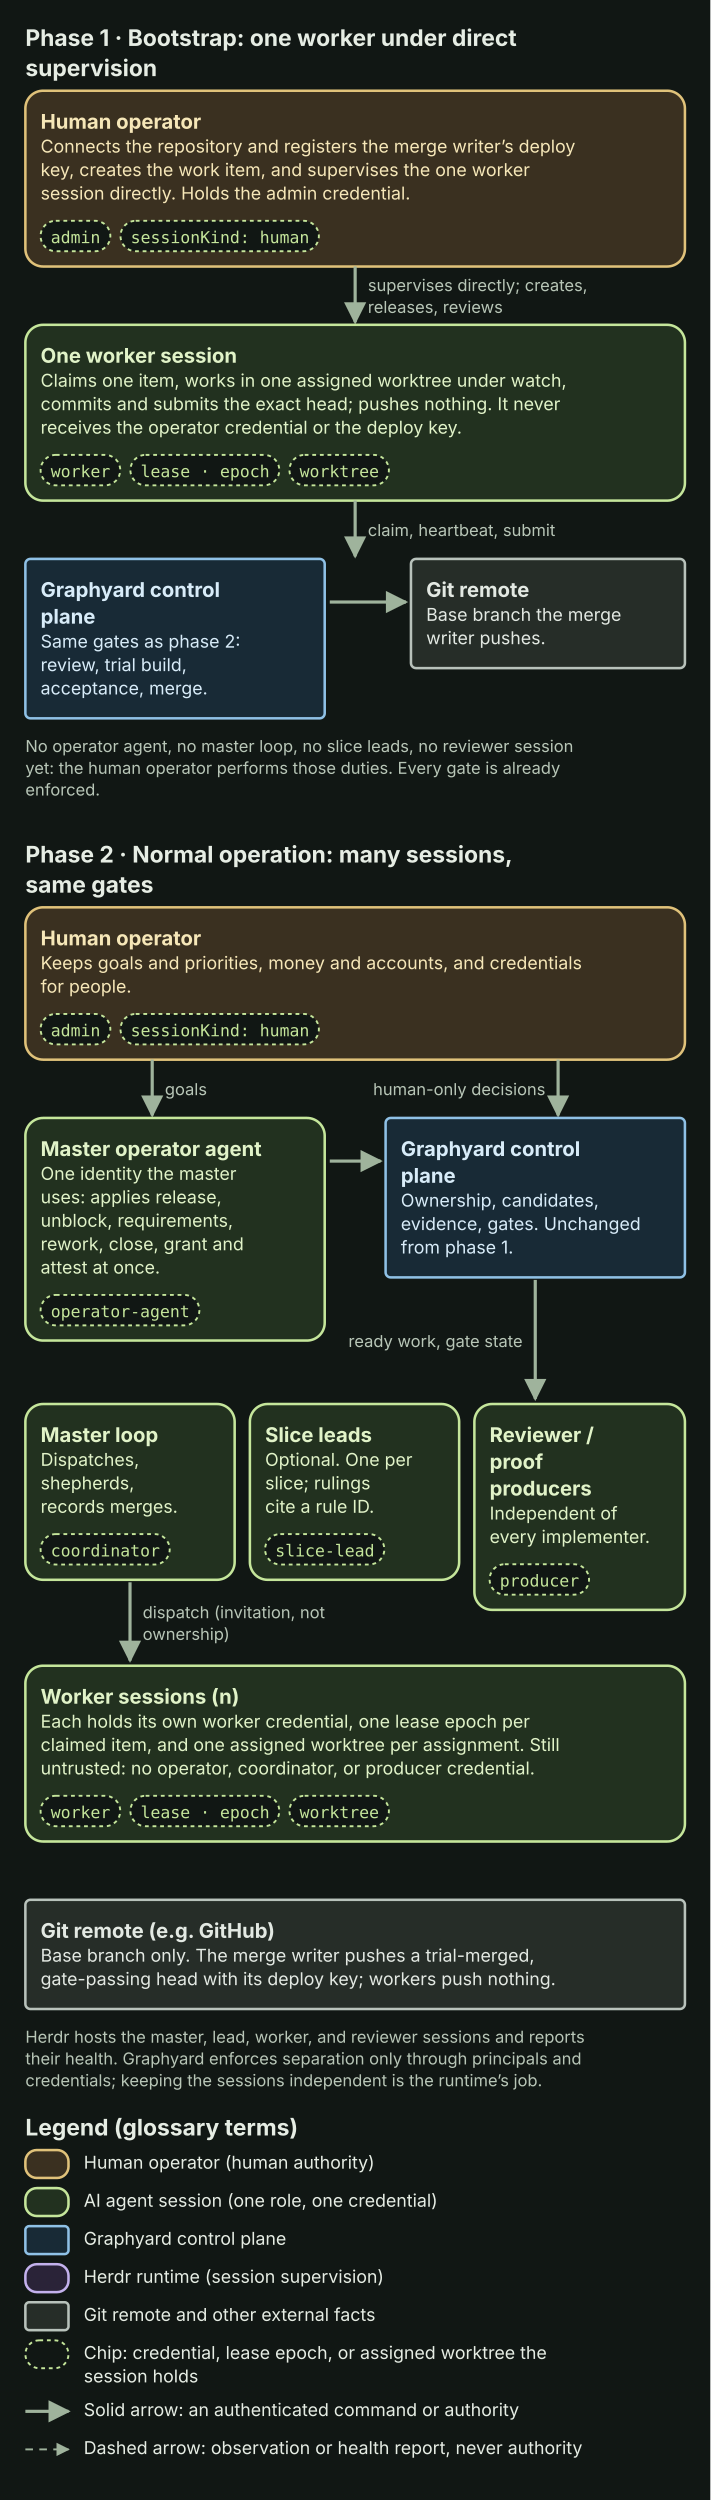
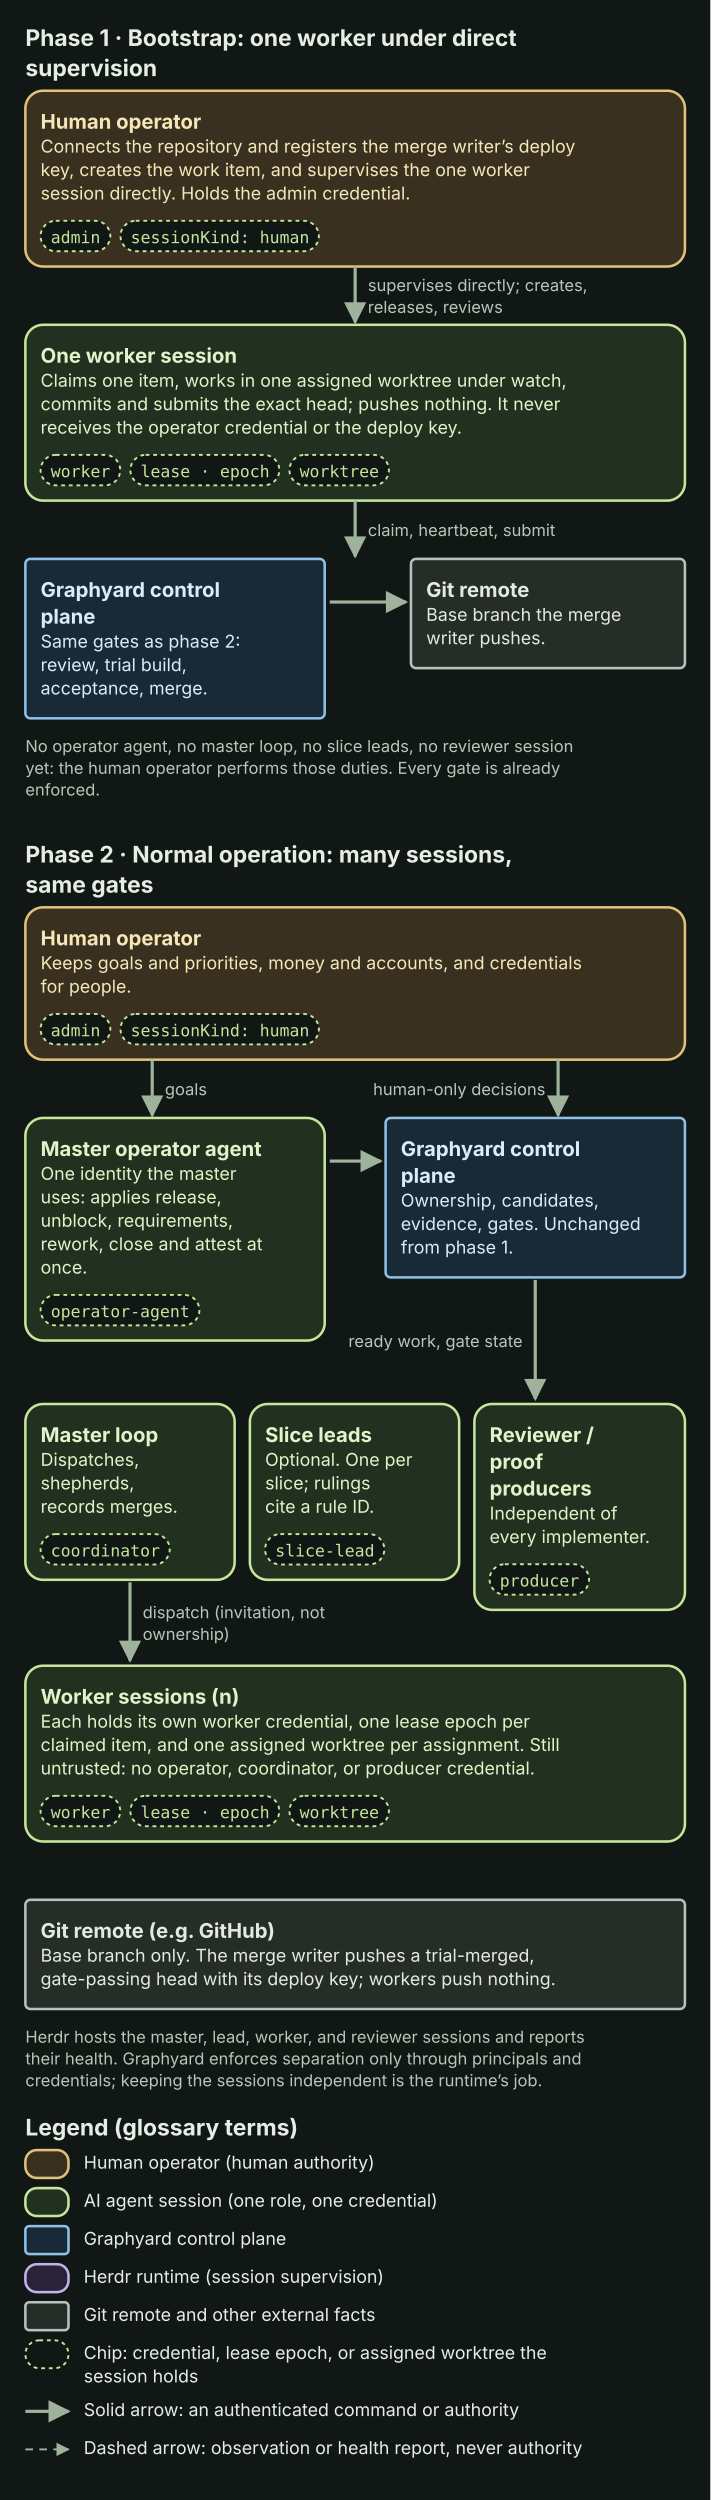
<svg xmlns="http://www.w3.org/2000/svg" viewBox="0 0 560 1971" width="560" height="1971" role="img" aria-labelledby="title desc" font-family="Inter, &quot;Segoe UI&quot;, Roboto, &quot;Helvetica Neue&quot;, Arial, &quot;Liberation Sans&quot;, ui-sans-serif, system-ui, -apple-system, sans-serif">
  <defs>
    <marker id="arrow" viewBox="0 0 10 10" refX="9" refY="5" markerWidth="7" markerHeight="7" orient="auto-start-reverse">
      <path d="M0 0 L10 5 L0 10 z" fill="#9fb39c" />
    </marker>
  </defs>
  <rect width="560" height="1971" fill="#111714" />
  <text x="20" y="36.2" font-size="18" font-weight="700" fill="#e6ede4" text-anchor="start">Phase 1 · Bootstrap: one worker under direct</text>
  <text x="20" y="60.0" font-size="18" font-weight="700" fill="#e6ede4" text-anchor="start">supervision</text>
  <rect x="20" y="71.52" width="520" height="138.6" rx="14" fill="#3a3020" stroke="#e0c27a" stroke-width="2" />
  <text x="32" y="101.5" font-size="16" font-weight="650" fill="#f6e7b8" text-anchor="start">Human operator</text>
  <text x="32" y="120.3" font-size="14" font-weight="400" fill="#f6e7b8" text-anchor="start">Connects the repository and registers the merge writer’s deploy</text>
  <text x="32" y="138.8" font-size="14" font-weight="400" fill="#f6e7b8" text-anchor="start">key, creates the work item, and supervises the one worker</text>
  <text x="32" y="157.3" font-size="14" font-weight="400" fill="#f6e7b8" text-anchor="start">session directly. Holds the admin credential.</text>
  <rect x="32" y="174.08" width="55.0" height="24" rx="12" fill="#111714" stroke="#c5e69b" stroke-width="1.5" stroke-dasharray="3 3" />
  <text x="40" y="191.7" font-size="13" font-weight="400" fill="#c5e69b" text-anchor="start" font-family="ui-monospace, SFMono-Regular, Menlo, monospace">admin</text>
  <rect x="95" y="174.08" width="156.4" height="24" rx="12" fill="#111714" stroke="#c5e69b" stroke-width="1.5" stroke-dasharray="3 3" />
  <text x="103" y="191.7" font-size="13" font-weight="400" fill="#c5e69b" text-anchor="start" font-family="ui-monospace, SFMono-Regular, Menlo, monospace">sessionKind: human</text>
  <line x1="280" y1="210.08" x2="280" y2="254.08" stroke="#9fb39c" stroke-width="2.5" marker-end="url(#arrow)" />
  <text x="290" y="229.5" font-size="13" font-weight="400" fill="#b8c6b7" text-anchor="start">supervises directly; creates,</text>
  <text x="290" y="246.7" font-size="13" font-weight="400" fill="#b8c6b7" text-anchor="start">releases, reviews</text>
  <rect x="20" y="256.08" width="520" height="138.6" rx="14" fill="#22311f" stroke="#c5e69b" stroke-width="2" />
  <text x="32" y="286.0" font-size="16" font-weight="650" fill="#e1f3c8" text-anchor="start">One worker session</text>
  <text x="32" y="304.9" font-size="14" font-weight="400" fill="#e1f3c8" text-anchor="start">Claims one item, works in one assigned worktree under watch,</text>
  <text x="32" y="323.4" font-size="14" font-weight="400" fill="#e1f3c8" text-anchor="start">commits and submits the exact head; pushes nothing. It never</text>
  <text x="32" y="341.9" font-size="14" font-weight="400" fill="#e1f3c8" text-anchor="start">receives the operator credential or the deploy key.</text>
  <rect x="32" y="358.64" width="62.8" height="24" rx="12" fill="#111714" stroke="#c5e69b" stroke-width="1.5" stroke-dasharray="3 3" />
  <text x="40" y="376.2" font-size="13" font-weight="400" fill="#c5e69b" text-anchor="start" font-family="ui-monospace, SFMono-Regular, Menlo, monospace">worker</text>
  <rect x="102.8" y="358.64" width="117.4" height="24" rx="12" fill="#111714" stroke="#c5e69b" stroke-width="1.5" stroke-dasharray="3 3" />
  <text x="110.8" y="376.2" font-size="13" font-weight="400" fill="#c5e69b" text-anchor="start" font-family="ui-monospace, SFMono-Regular, Menlo, monospace">lease · epoch</text>
  <rect x="228.2" y="358.64" width="78.4" height="24" rx="12" fill="#111714" stroke="#c5e69b" stroke-width="1.5" stroke-dasharray="3 3" />
  <text x="236.2" y="376.2" font-size="13" font-weight="400" fill="#c5e69b" text-anchor="start" font-family="ui-monospace, SFMono-Regular, Menlo, monospace">worktree</text>
  <line x1="280" y1="394.64" x2="280" y2="438.64" stroke="#9fb39c" stroke-width="2.5" marker-end="url(#arrow)" />
  <text x="290" y="422.6" font-size="13" font-weight="400" fill="#b8c6b7" text-anchor="start">claim, heartbeat, submit</text>
  <rect x="20" y="440.64" width="236" height="125.7" rx="4" fill="#182a36" stroke="#8fc1e6" stroke-width="2" />
  <text x="32" y="470.6" font-size="16" font-weight="650" fill="#d8ecf9" text-anchor="start">Graphyard control</text>
  <text x="32" y="491.7" font-size="16" font-weight="650" fill="#d8ecf9" text-anchor="start">plane</text>
  <text x="32" y="510.6" font-size="14" font-weight="400" fill="#d8ecf9" text-anchor="start">Same gates as phase 2:</text>
  <text x="32" y="529.1" font-size="14" font-weight="400" fill="#d8ecf9" text-anchor="start">review, trial build,</text>
  <text x="32" y="547.5" font-size="14" font-weight="400" fill="#d8ecf9" text-anchor="start">acceptance, merge.</text>
  <rect x="324" y="440.64" width="216" height="86.1" rx="4" fill="#262d28" stroke="#b8c2bb" stroke-width="2" />
  <text x="336" y="470.6" font-size="16" font-weight="650" fill="#e3e9e3" text-anchor="start">Git remote</text>
  <text x="336" y="489.5" font-size="14" font-weight="400" fill="#e3e9e3" text-anchor="start">Base branch the merge</text>
  <text x="336" y="507.9" font-size="14" font-weight="400" fill="#e3e9e3" text-anchor="start">writer pushes.</text>
  <line x1="260" y1="474.64" x2="320" y2="474.64" stroke="#9fb39c" stroke-width="2.5" marker-end="url(#arrow)" />
  <text x="20" y="592.9" font-size="13" font-weight="400" fill="#b8c6b7" text-anchor="start">No operator agent, no master loop, no slice leads, no reviewer session</text>
  <text x="20" y="610.1" font-size="13" font-weight="400" fill="#b8c6b7" text-anchor="start">yet: the human operator performs those duties. Every gate is already</text>
  <text x="20" y="627.2" font-size="13" font-weight="400" fill="#b8c6b7" text-anchor="start">enforced.</text>
  <text x="20" y="680.0" font-size="18" font-weight="700" fill="#e6ede4" text-anchor="start">Phase 2 · Normal operation: many sessions,</text>
  <text x="20" y="703.8" font-size="18" font-weight="700" fill="#e6ede4" text-anchor="start">same gates</text>
  <rect x="20" y="715.32" width="520" height="120.1" rx="14" fill="#3a3020" stroke="#e0c27a" stroke-width="2" />
  <text x="32" y="745.3" font-size="16" font-weight="650" fill="#f6e7b8" text-anchor="start">Human operator</text>
  <text x="32" y="764.1" font-size="14" font-weight="400" fill="#f6e7b8" text-anchor="start">Keeps goals and priorities, money and accounts, and credentials</text>
  <text x="32" y="782.6" font-size="14" font-weight="400" fill="#f6e7b8" text-anchor="start">for people.</text>
  <rect x="32" y="799.4" width="55.0" height="24" rx="12" fill="#111714" stroke="#c5e69b" stroke-width="1.5" stroke-dasharray="3 3" />
  <text x="40" y="817.0" font-size="13" font-weight="400" fill="#c5e69b" text-anchor="start" font-family="ui-monospace, SFMono-Regular, Menlo, monospace">admin</text>
  <rect x="95" y="799.4" width="156.4" height="24" rx="12" fill="#111714" stroke="#c5e69b" stroke-width="1.5" stroke-dasharray="3 3" />
  <text x="103" y="817.0" font-size="13" font-weight="400" fill="#c5e69b" text-anchor="start" font-family="ui-monospace, SFMono-Regular, Menlo, monospace">sessionKind: human</text>
  <line x1="120" y1="835.4" x2="120" y2="879.4" stroke="#9fb39c" stroke-width="2.5" marker-end="url(#arrow)" />
  <text x="130" y="863.4" font-size="13" font-weight="400" fill="#b8c6b7" text-anchor="start">goals</text>
  <line x1="440" y1="835.4" x2="440" y2="879.4" stroke="#9fb39c" stroke-width="2.5" marker-end="url(#arrow)" />
  <text x="430" y="863.4" font-size="13" font-weight="400" fill="#b8c6b7" text-anchor="end">human-only decisions</text>
  <rect x="20" y="881.4" width="236" height="175.5" rx="14" fill="#22311f" stroke="#c5e69b" stroke-width="2" />
  <text x="32" y="911.4" font-size="16" font-weight="650" fill="#e1f3c8" text-anchor="start">Master operator agent</text>
  <text x="32" y="930.2" font-size="14" font-weight="400" fill="#e1f3c8" text-anchor="start">One identity the master</text>
  <text x="32" y="948.7" font-size="14" font-weight="400" fill="#e1f3c8" text-anchor="start">uses: applies release,</text>
  <text x="32" y="967.2" font-size="14" font-weight="400" fill="#e1f3c8" text-anchor="start">unblock, requirements,</text>
-   <text x="32" y="985.7" font-size="14" font-weight="400" fill="#e1f3c8" text-anchor="start">rework, close, grant and</text>
-   <text x="32" y="1004.1" font-size="14" font-weight="400" fill="#e1f3c8" text-anchor="start">attest at once.</text>
+   <text x="32" y="985.7" font-size="14" font-weight="400" fill="#e1f3c8" text-anchor="start">rework, close and attest at</text>
+   <text x="32" y="1004.1" font-size="14" font-weight="400" fill="#e1f3c8" text-anchor="start">once.</text>
  <rect x="32" y="1020.92" width="125.2" height="24" rx="12" fill="#111714" stroke="#c5e69b" stroke-width="1.5" stroke-dasharray="3 3" />
  <text x="40" y="1038.5" font-size="13" font-weight="400" fill="#c5e69b" text-anchor="start" font-family="ui-monospace, SFMono-Regular, Menlo, monospace">operator-agent</text>
  <rect x="304" y="881.4" width="236" height="125.7" rx="4" fill="#182a36" stroke="#8fc1e6" stroke-width="2" />
  <text x="316" y="911.4" font-size="16" font-weight="650" fill="#d8ecf9" text-anchor="start">Graphyard control</text>
  <text x="316" y="932.5" font-size="16" font-weight="650" fill="#d8ecf9" text-anchor="start">plane</text>
  <text x="316" y="951.3" font-size="14" font-weight="400" fill="#d8ecf9" text-anchor="start">Ownership, candidates,</text>
  <text x="316" y="969.8" font-size="14" font-weight="400" fill="#d8ecf9" text-anchor="start">evidence, gates. Unchanged</text>
  <text x="316" y="988.3" font-size="14" font-weight="400" fill="#d8ecf9" text-anchor="start">from phase 1.</text>
  <line x1="260" y1="915.4" x2="300" y2="915.4" stroke="#9fb39c" stroke-width="2.5" marker-end="url(#arrow)" />
  <rect x="20" y="1106.92" width="165" height="138.6" rx="14" fill="#22311f" stroke="#c5e69b" stroke-width="2" />
  <text x="32" y="1136.9" font-size="16" font-weight="650" fill="#e1f3c8" text-anchor="start">Master loop</text>
  <text x="32" y="1155.7" font-size="14" font-weight="400" fill="#e1f3c8" text-anchor="start">Dispatches,</text>
  <text x="32" y="1174.2" font-size="14" font-weight="400" fill="#e1f3c8" text-anchor="start">shepherds,</text>
  <text x="32" y="1192.7" font-size="14" font-weight="400" fill="#e1f3c8" text-anchor="start">records merges.</text>
  <rect x="32" y="1209.48" width="101.8" height="24" rx="12" fill="#111714" stroke="#c5e69b" stroke-width="1.5" stroke-dasharray="3 3" />
  <text x="40" y="1227.1" font-size="13" font-weight="400" fill="#c5e69b" text-anchor="start" font-family="ui-monospace, SFMono-Regular, Menlo, monospace">coordinator</text>
  <rect x="197" y="1106.92" width="165" height="138.6" rx="14" fill="#22311f" stroke="#c5e69b" stroke-width="2" />
  <text x="209" y="1136.9" font-size="16" font-weight="650" fill="#e1f3c8" text-anchor="start">Slice leads</text>
  <text x="209" y="1155.7" font-size="14" font-weight="400" fill="#e1f3c8" text-anchor="start">Optional. One per</text>
  <text x="209" y="1174.2" font-size="14" font-weight="400" fill="#e1f3c8" text-anchor="start">slice; rulings</text>
  <text x="209" y="1192.7" font-size="14" font-weight="400" fill="#e1f3c8" text-anchor="start">cite a rule ID.</text>
  <rect x="209" y="1209.48" width="94.0" height="24" rx="12" fill="#111714" stroke="#c5e69b" stroke-width="1.5" stroke-dasharray="3 3" />
  <text x="217" y="1227.1" font-size="13" font-weight="400" fill="#c5e69b" text-anchor="start" font-family="ui-monospace, SFMono-Regular, Menlo, monospace">slice-lead</text>
  <rect x="374" y="1106.92" width="166" height="162.3" rx="14" fill="#22311f" stroke="#c5e69b" stroke-width="2" />
  <text x="386" y="1136.9" font-size="16" font-weight="650" fill="#e1f3c8" text-anchor="start">Reviewer /</text>
  <text x="386" y="1158.0" font-size="16" font-weight="650" fill="#e1f3c8" text-anchor="start">proof</text>
  <text x="386" y="1179.1" font-size="16" font-weight="650" fill="#e1f3c8" text-anchor="start">producers</text>
  <text x="386" y="1198.0" font-size="14" font-weight="400" fill="#e1f3c8" text-anchor="start">Independent of</text>
  <text x="386" y="1216.5" font-size="14" font-weight="400" fill="#e1f3c8" text-anchor="start">every implementer.</text>
  <rect x="386" y="1233.24" width="78.4" height="24" rx="12" fill="#111714" stroke="#c5e69b" stroke-width="1.5" stroke-dasharray="3 3" />
  <text x="394" y="1250.8" font-size="13" font-weight="400" fill="#c5e69b" text-anchor="start" font-family="ui-monospace, SFMono-Regular, Menlo, monospace">producer</text>
  <line x1="422" y1="1009.08" x2="422" y2="1102.92" stroke="#9fb39c" stroke-width="2.5" marker-end="url(#arrow)" />
  <text x="412" y="1062.0" font-size="13" font-weight="400" fill="#b8c6b7" text-anchor="end">ready work, gate state</text>
  <rect x="20" y="1313.24" width="520" height="138.6" rx="14" fill="#22311f" stroke="#c5e69b" stroke-width="2" />
  <text x="32" y="1343.2" font-size="16" font-weight="650" fill="#e1f3c8" text-anchor="start">Worker sessions (n)</text>
  <text x="32" y="1362.1" font-size="14" font-weight="400" fill="#e1f3c8" text-anchor="start">Each holds its own worker credential, one lease epoch per</text>
  <text x="32" y="1380.5" font-size="14" font-weight="400" fill="#e1f3c8" text-anchor="start">claimed item, and one assigned worktree per assignment. Still</text>
  <text x="32" y="1399.0" font-size="14" font-weight="400" fill="#e1f3c8" text-anchor="start">untrusted: no operator, coordinator, or producer credential.</text>
  <rect x="32" y="1415.8" width="62.8" height="24" rx="12" fill="#111714" stroke="#c5e69b" stroke-width="1.5" stroke-dasharray="3 3" />
  <text x="40" y="1433.4" font-size="13" font-weight="400" fill="#c5e69b" text-anchor="start" font-family="ui-monospace, SFMono-Regular, Menlo, monospace">worker</text>
  <rect x="102.8" y="1415.8" width="117.4" height="24" rx="12" fill="#111714" stroke="#c5e69b" stroke-width="1.5" stroke-dasharray="3 3" />
  <text x="110.8" y="1433.4" font-size="13" font-weight="400" fill="#c5e69b" text-anchor="start" font-family="ui-monospace, SFMono-Regular, Menlo, monospace">lease · epoch</text>
  <rect x="228.2" y="1415.8" width="78.4" height="24" rx="12" fill="#111714" stroke="#c5e69b" stroke-width="1.5" stroke-dasharray="3 3" />
  <text x="236.2" y="1433.4" font-size="13" font-weight="400" fill="#c5e69b" text-anchor="start" font-family="ui-monospace, SFMono-Regular, Menlo, monospace">worktree</text>
  <line x1="102.5" y1="1247.48" x2="102.5" y2="1309.24" stroke="#9fb39c" stroke-width="2.5" marker-end="url(#arrow)" />
  <text x="112.5" y="1275.8" font-size="13" font-weight="400" fill="#b8c6b7" text-anchor="start">dispatch (invitation, not</text>
  <text x="112.5" y="1292.9" font-size="13" font-weight="400" fill="#b8c6b7" text-anchor="start">ownership)</text>
  <rect x="20" y="1497.8" width="520" height="86.1" rx="4" fill="#262d28" stroke="#b8c2bb" stroke-width="2" />
  <text x="32" y="1527.8" font-size="16" font-weight="650" fill="#e3e9e3" text-anchor="start">Git remote (e.g. GitHub)</text>
  <text x="32" y="1546.6" font-size="14" font-weight="400" fill="#e3e9e3" text-anchor="start">Base branch only. The merge writer pushes a trial-merged,</text>
  <text x="32" y="1565.1" font-size="14" font-weight="400" fill="#e3e9e3" text-anchor="start">gate-passing head with its deploy key; workers push nothing.</text>
  <text x="20" y="1610.5" font-size="13" font-weight="400" fill="#b8c6b7" text-anchor="start">Herdr hosts the master, lead, worker, and reviewer sessions and reports</text>
  <text x="20" y="1627.6" font-size="13" font-weight="400" fill="#b8c6b7" text-anchor="start">their health. Graphyard enforces separation only through principals and</text>
  <text x="20" y="1644.8" font-size="13" font-weight="400" fill="#b8c6b7" text-anchor="start">credentials; keeping the sessions independent is the runtime’s job.</text>
  <text x="20" y="1683.6" font-size="18" font-weight="700" fill="#e6ede4" text-anchor="start">Legend (glossary terms)</text>
  <g transform="translate(0 1695.1)">
    <rect x="20" y="0" width="34" height="22" rx="9" fill="#3a3020" stroke="#e0c27a" stroke-width="2" />
  </g>
  <text x="66" y="1709.8" font-size="14" font-weight="400" fill="#e6ede4" text-anchor="start">Human operator (human authority)</text>
  <g transform="translate(0 1725.1)">
    <rect x="20" y="0" width="34" height="22" rx="9" fill="#22311f" stroke="#c5e69b" stroke-width="2" />
  </g>
  <text x="66" y="1739.8" font-size="14" font-weight="400" fill="#e6ede4" text-anchor="start">AI agent session (one role, one credential)</text>
  <g transform="translate(0 1755.1)">
    <rect x="20" y="0" width="34" height="22" rx="3" fill="#182a36" stroke="#8fc1e6" stroke-width="2" />
  </g>
  <text x="66" y="1769.8" font-size="14" font-weight="400" fill="#e6ede4" text-anchor="start">Graphyard control plane</text>
  <g transform="translate(0 1785.1)">
    <rect x="20" y="0" width="34" height="22" rx="9" fill="#2a2338" stroke="#c3b1ec" stroke-width="2" />
  </g>
  <text x="66" y="1799.8" font-size="14" font-weight="400" fill="#e6ede4" text-anchor="start">Herdr runtime (session supervision)</text>
  <g transform="translate(0 1815.1)">
    <rect x="20" y="0" width="34" height="22" rx="3" fill="#262d28" stroke="#b8c2bb" stroke-width="2" />
  </g>
  <text x="66" y="1829.8" font-size="14" font-weight="400" fill="#e6ede4" text-anchor="start">Git remote and other external facts</text>
  <g transform="translate(0 1845.1)">
    <rect x="20" y="0" width="34" height="22" rx="11" fill="#111714" stroke="#c5e69b" stroke-width="1.5" stroke-dasharray="3 3" />
  </g>
  <text x="66" y="1859.8" font-size="14" font-weight="400" fill="#e6ede4" text-anchor="start">Chip: credential, lease epoch, or assigned worktree the</text>
  <text x="66" y="1878.3" font-size="14" font-weight="400" fill="#e6ede4" text-anchor="start">session holds</text>
  <g transform="translate(0 1890.1)">
    <line x1="20" y1="11" x2="54" y2="11" stroke="#9fb39c" stroke-width="2.5" marker-end="url(#arrow)" />
  </g>
  <text x="66" y="1904.8" font-size="14" font-weight="400" fill="#e6ede4" text-anchor="start">Solid arrow: an authenticated command or authority</text>
  <g transform="translate(0 1920.1)">
    <line x1="20" y1="11" x2="54" y2="11" stroke="#9fb39c" stroke-width="1.5" stroke-dasharray="6 5" marker-end="url(#arrow)" />
  </g>
  <text x="66" y="1934.8" font-size="14" font-weight="400" fill="#e6ede4" text-anchor="start">Dashed arrow: observation or health report, never authority</text>
</svg>
